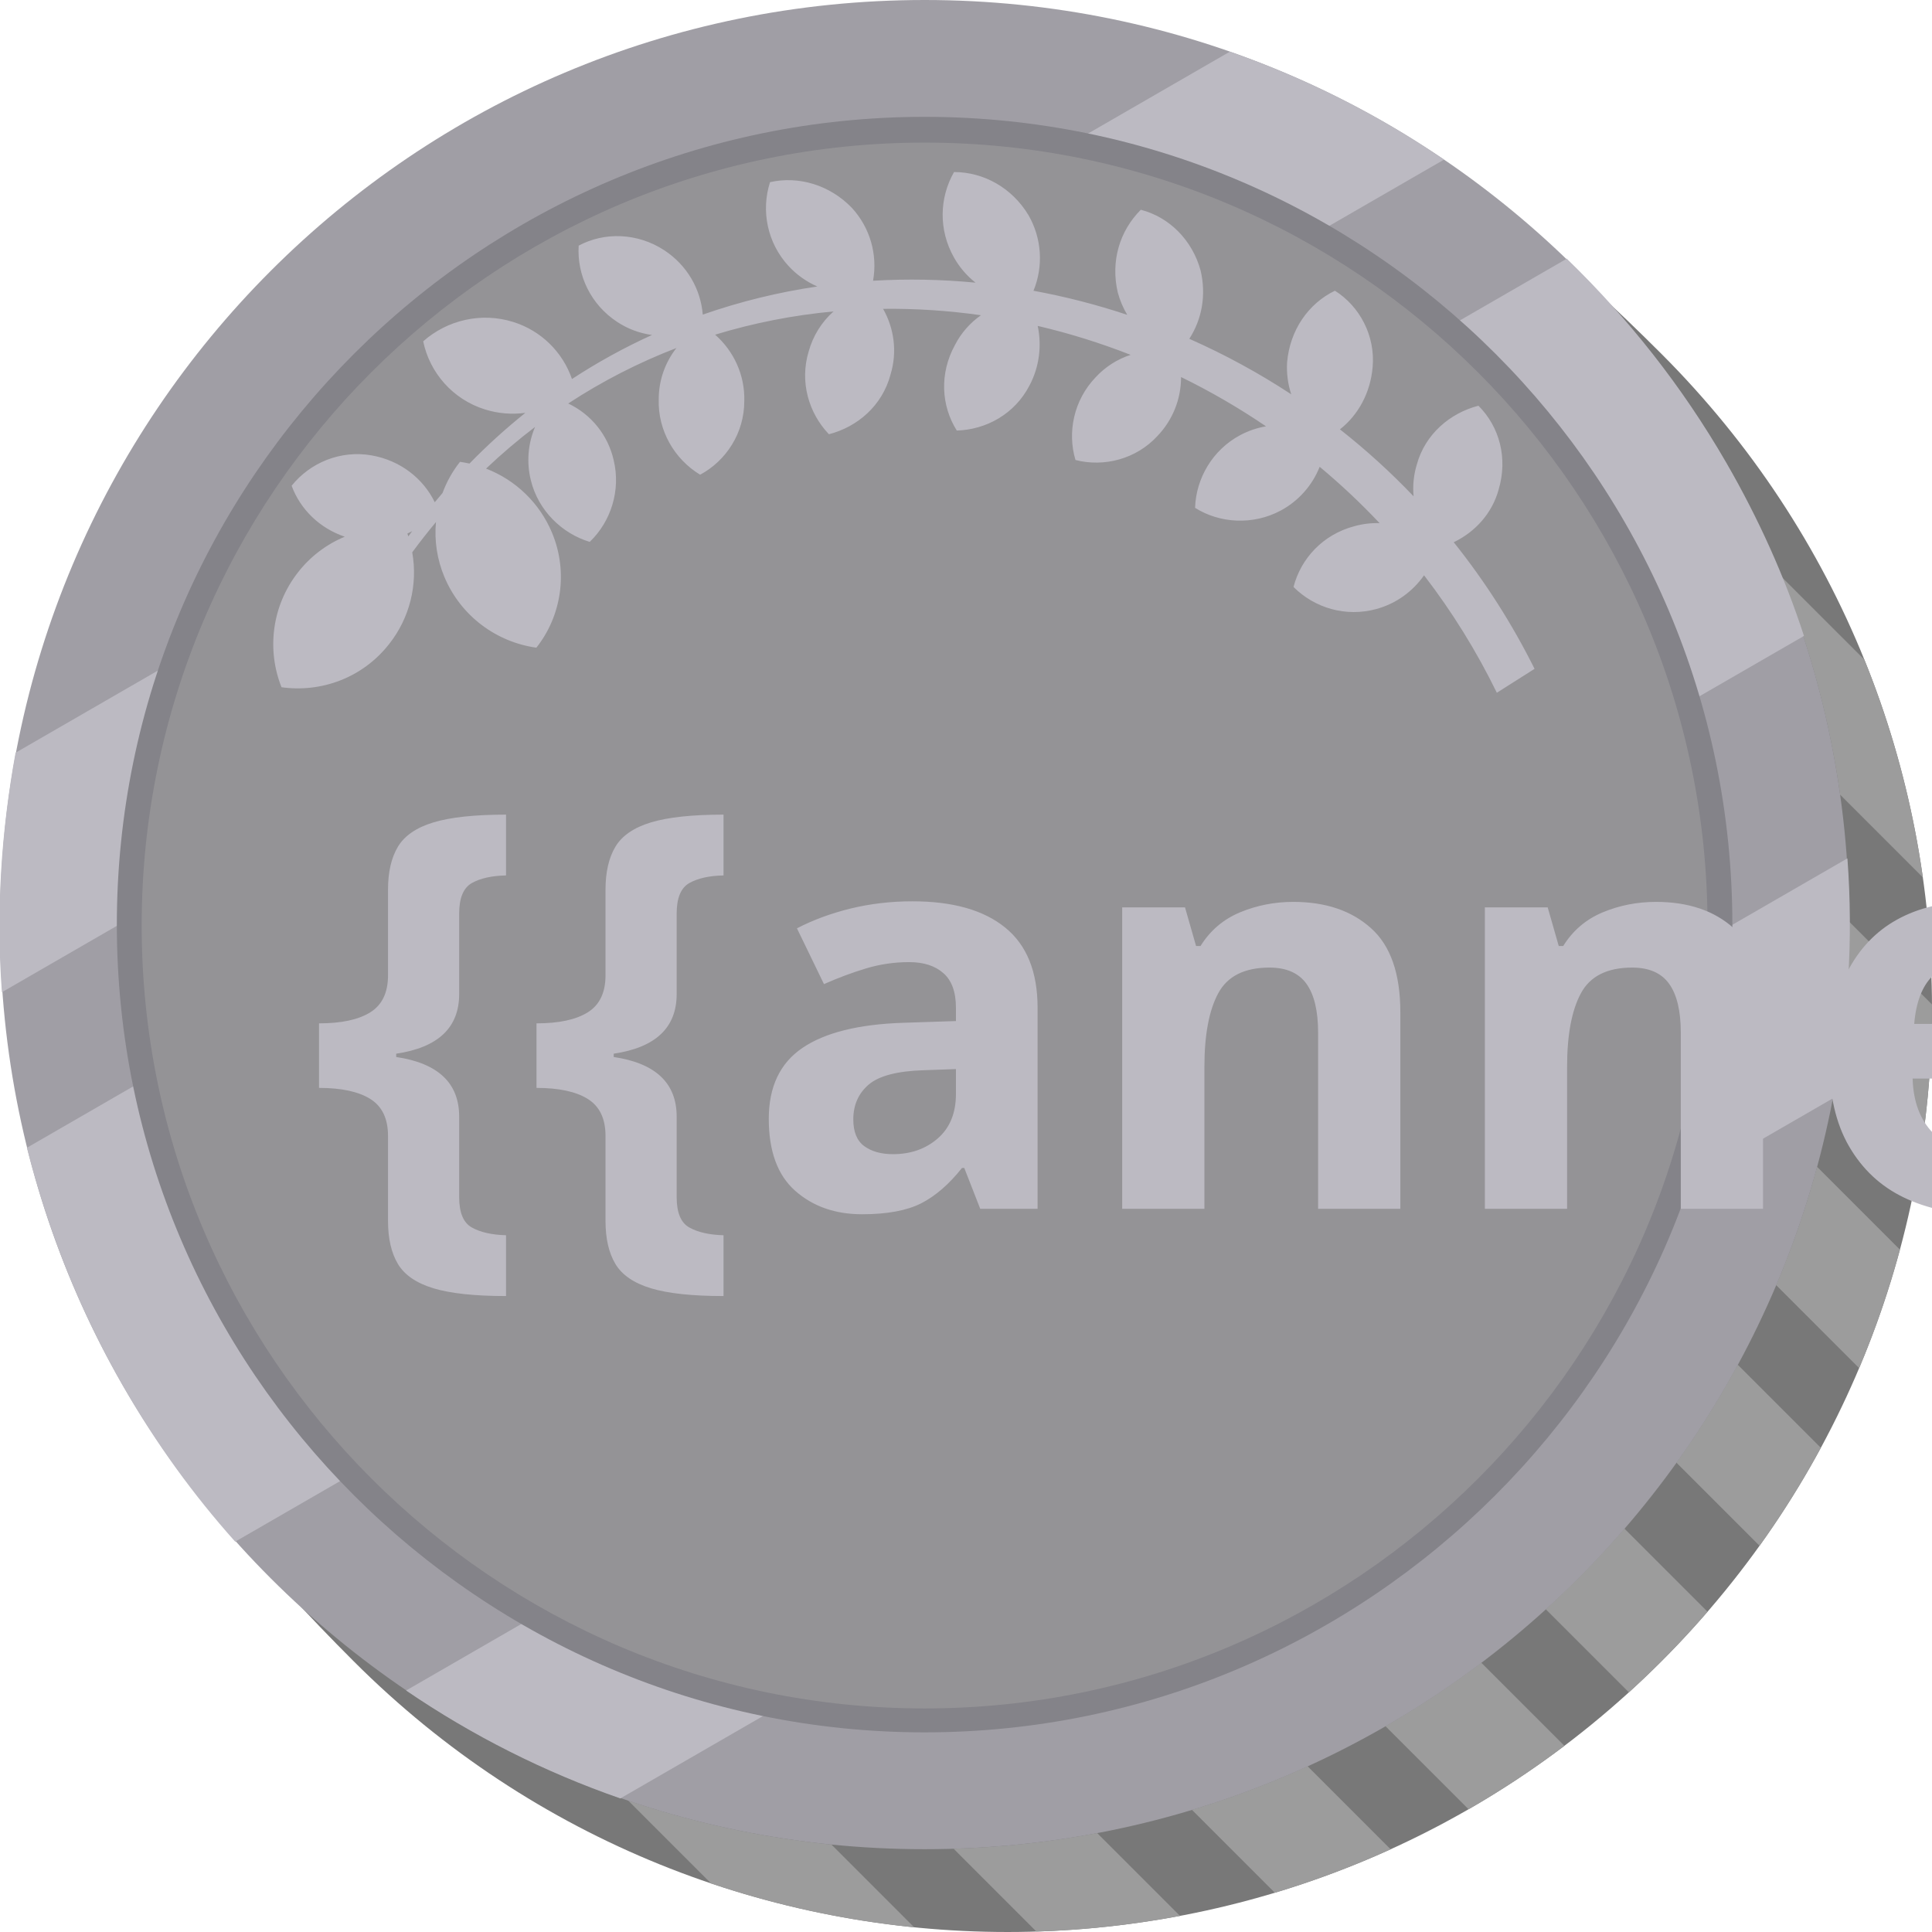
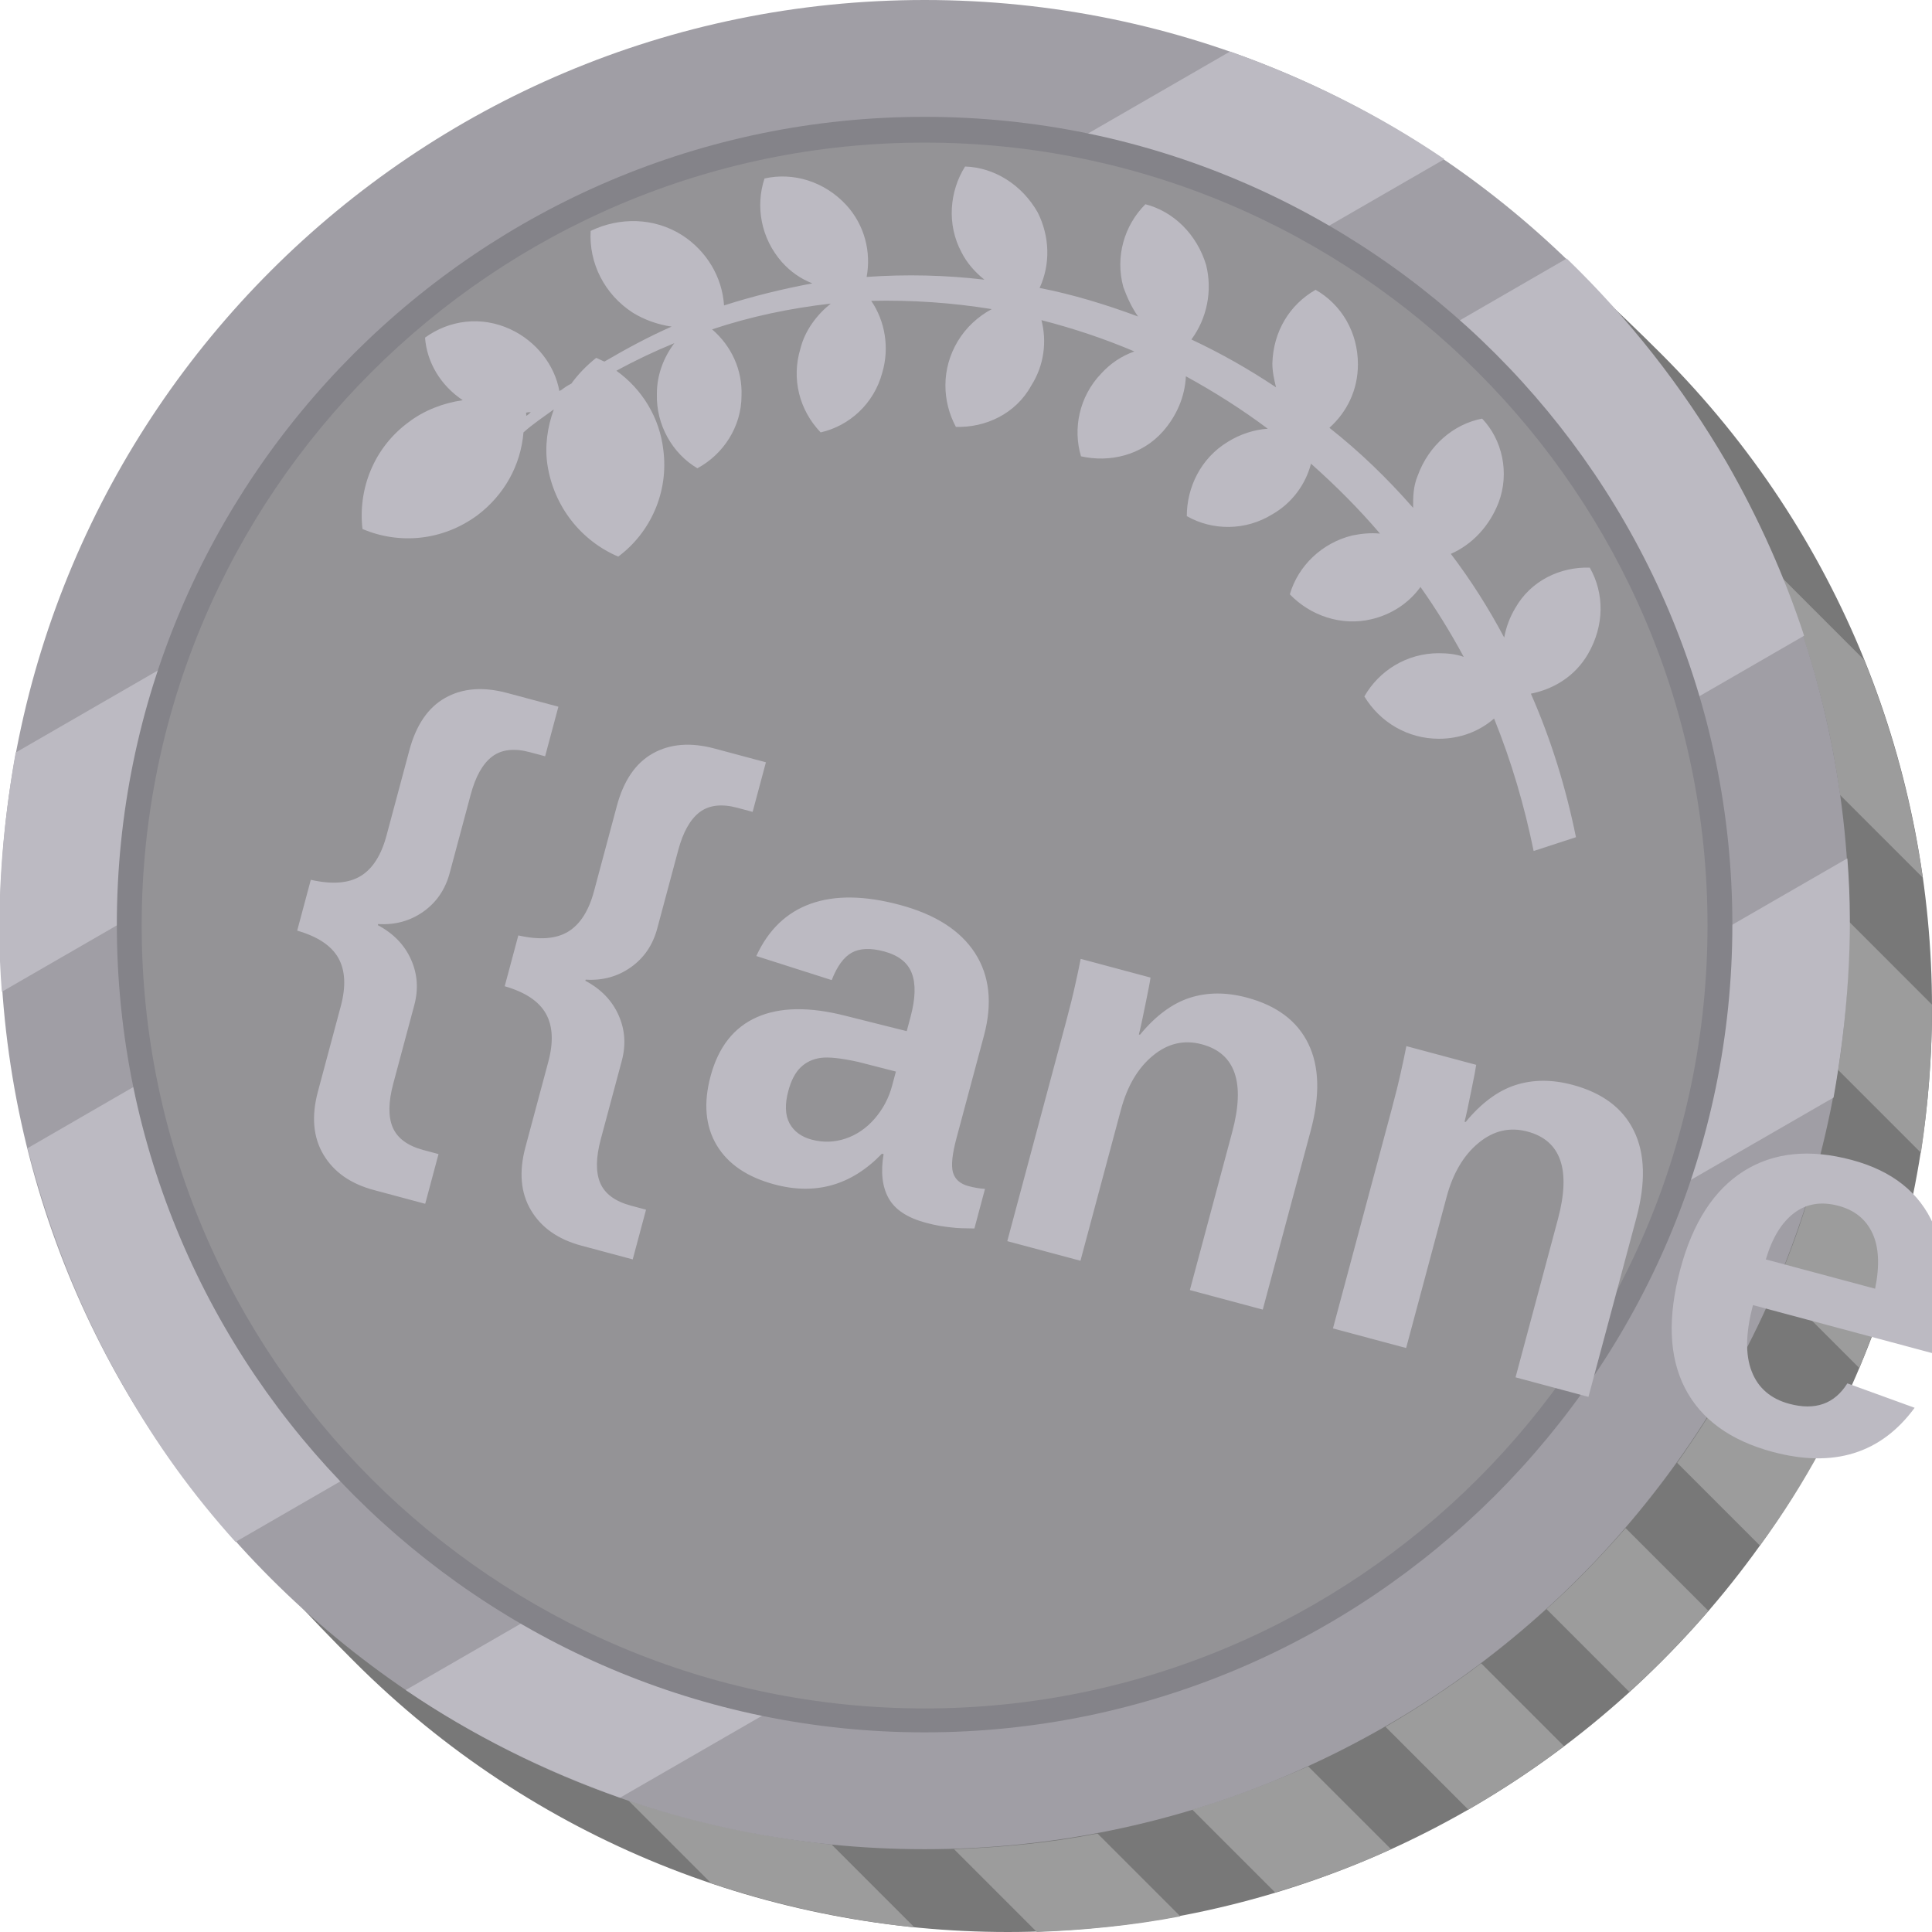
- <svg xmlns="http://www.w3.org/2000/svg" xml:space="preserve" fill-rule="evenodd" stroke-linejoin="round" stroke-miterlimit="2" clip-rule="evenodd" viewBox="0 0 210 210">
-   <path fill="#787878" d="M38.455 38.456c58.65-58.65 102.908-39.221 142.129 0 39.221 39.22 39.221 102.907 0 142.128-39.221 39.221-102.907 39.221-142.129 0-39.22-39.22-58.648-83.48 0-142.128Z" />
-   <path fill="#9c9c9c" d="M68.286 195.717a99.881 99.881 0 0 0 22.088 4.778l8.994 8.995a100.696 100.696 0 0 1-22.079-4.77l-9.003-9.003Zm44.368 14.234-9-9c5.316-.164 10.529-.742 15.607-1.702l9 9a101.165 101.165 0 0 1-15.607 1.702Zm25.917-4.217-9.008-9.008a99.972 99.972 0 0 0 12.569-4.74l9.023 9.023a99.868 99.868 0 0 1-12.584 4.725Zm21.057-9.075-9.033-9.033a100.63 100.63 0 0 0 10.413-6.899l9.036 9.036a99.977 99.977 0 0 1-10.416 6.896Zm17.425-12.71-9.035-9.034a101.21 101.21 0 0 0 8.55-8.762l9.035 9.035a101.447 101.447 0 0 1-8.55 8.762Zm14.202-15.931-9.036-9.036a100.574 100.574 0 0 0 6.669-10.642l9.03 9.03a99.703 99.703 0 0 1-6.663 10.648Zm10.826-19.309-9.02-9.02a99.802 99.802 0 0 0 4.449-12.86l9.005 9.005a100.123 100.123 0 0 1-4.434 12.875Zm6.687-23.446-9-9A101.1 101.1 0 0 0 201 100.5v-.316l9 9a101.193 101.193 0 0 1-1.232 16.079Zm.237-29.896-8.992-8.993a99.747 99.747 0 0 0-6.383-23.694l9.017 9.018a100.42 100.42 0 0 1 6.358 23.669Z" />
+ <svg xmlns="http://www.w3.org/2000/svg" data-name="Layer 1" viewBox="0 0 210 210">
+   <path fill="#787878" fill-rule="evenodd" d="M38.5 38.5c58.7-58.7 102.9-39.2 142.1 0 39.2 39.2 39.2 102.9 0 142.1s-102.9 39.2-142.1 0c-39.3-39.2-58.7-83.5 0-142.1Z" />
+   <path fill="#9c9c9c" fill-rule="evenodd" d="M68.3 195.7c7.2 2.4 14.6 4 22.1 4.8l9 9c-7.5-.8-14.9-2.4-22.1-4.8l-9-9Zm44.4 14.3-9-9c5.3-.2 10.5-.7 15.6-1.7l9 9c-5.2 1-10.4 1.5-15.6 1.7Zm25.9-4.3-9-9c4.3-1.3 8.5-2.9 12.6-4.7l9 9c-4.1 1.9-8.3 3.4-12.6 4.7Zm21-9-9-9c3.6-2.1 7.1-4.4 10.4-6.9l9 9c-3.3 2.5-6.8 4.8-10.4 6.9Zm17.5-12.8-9-9c3-2.7 5.9-5.7 8.6-8.8l9 9c-2.7 3.1-5.5 6-8.6 8.8Zm14.2-15.9-9-9c2.4-3.4 4.7-7 6.7-10.6l9 9c-2 3.7-4.2 7.2-6.7 10.6Zm10.8-19.3-9-9c1.8-4.2 3.3-8.5 4.4-12.9l9 9c-1.2 4.4-2.7 8.7-4.4 12.9Zm6.7-23.4-9-9c.8-5.2 1.2-10.5 1.2-15.8v-.3l9 9c0 5.4-.4 10.8-1.2 16.1Zm.2-29.9-9-9c-1.1-8.1-3.3-16.1-6.4-23.7l9 9c3.1 7.6 5.2 15.5 6.4 23.7Z" />
  <circle cx="100.5" cy="100.5" r="100.5" fill="#a09ea5" />
-   <path fill="#bcbac2" fill-rule="nonzero" d="M133.673 5.62a98.869 98.869 0 0 1 23.284 11.73L.207 107.85C-.454 99.108.14 90.336 1.69 81.82l131.982-76.2Zm36.703 22.573c6.565 6.37 12.428 13.725 17.278 22.125 3.5 6.062 6.344 12.388 8.431 18.804l-170.52 98.45c-4.563-5.103-8.569-10.642-12.119-16.79-4.8-8.314-8.237-17.068-10.522-26.026l167.402-96.65.05.087Zm30.43 65.107c.66 8.742.066 17.514-1.483 26.03L67.427 195.48a98.869 98.869 0 0 1-23.284-11.73L200.807 93.3Z" />
-   <path fill="#848389" fill-rule="nonzero" d="M100.5 188.3c48.3 0 87.8-39.4 87.8-87.8s-39.4-87.8-87.8-87.8c-48.3 0-87.8 39.4-87.8 87.8s39.5 87.8 87.8 87.8Z" />
-   <path fill="#949396" d="M100.5 185.7c46.9 0 85.1-38.2 85.1-85.1 0-46.9-38.2-85.1-85.1-85.1-46.9 0-85.1 38.2-85.1 85.1 0 46.8 38.2 85.1 85.1 85.1Z" />
-   <path fill="#bcbac2" d="M47.256 54.59c.28-.337.561-.671.845-1.002A12.247 12.247 0 0 1 50 50.2c.346.048.69.111 1.03.187a66.918 66.918 0 0 1 6.074-5.513c-1.44.196-2.939.086-4.404-.374-3.5-1.1-6-4-6.7-7.4 2.6-2.3 6.3-3.2 9.8-2.1a9.86 9.86 0 0 1 6.371 6.198 65.04 65.04 0 0 1 8.697-4.787A9.077 9.077 0 0 1 67.1 35c-2.9-1.9-4.4-5.1-4.2-8.3 2.8-1.5 6.4-1.4 9.3.5 2.505 1.641 3.965 4.252 4.188 6.996a67.508 67.508 0 0 1 12.452-3.057A9.31 9.31 0 0 1 85.7 28.9c-2.3-2.5-3-6-2-9.1 3.1-.7 6.5.3 8.9 2.8a9.264 9.264 0 0 1 2.297 7.916 71.953 71.953 0 0 1 11.138.208A9.247 9.247 0 0 1 103.7 28c-1.7-3-1.6-6.5 0-9.3 3.2 0 6.3 1.7 8.1 4.7a9.354 9.354 0 0 1 .536 8.203 75.477 75.477 0 0 1 10.188 2.618A9.785 9.785 0 0 1 121.5 31.8c-.8-3.4.2-6.7 2.5-9 3.1.8 5.6 3.3 6.5 6.6.632 2.686.141 5.31-1.228 7.427a76.483 76.483 0 0 1 11.079 6.032 9.38 9.38 0 0 1-.451-3.459c.3-3.5 2.3-6.4 5.2-7.8 2.7 1.7 4.4 4.9 4.1 8.3-.239 2.79-1.559 5.199-3.553 6.77a76.004 76.004 0 0 1 8.003 7.275A8.995 8.995 0 0 1 154 50.5c.9-3.3 3.6-5.6 6.7-6.4 2.3 2.3 3.2 5.7 2.2 9.1-.719 2.635-2.585 4.632-4.886 5.738A77.145 77.145 0 0 1 166.8 72.7l-4.1 2.6a74.574 74.574 0 0 0-7.91-12.766c-1.221 1.734-3.009 3.071-5.19 3.666-3.3.9-6.7-.1-9-2.4.8-3.1 3.2-5.7 6.6-6.6a9.111 9.111 0 0 1 2.755-.338 74.507 74.507 0 0 0-6.512-6.124A9.287 9.287 0 0 1 139.2 55.5c-3 1.6-6.6 1.4-9.3-.3.1-3.2 1.9-6.3 4.9-7.9a9.3 9.3 0 0 1 2.809-.96 74.808 74.808 0 0 0-9.232-5.357A9.236 9.236 0 0 1 125.8 47.4c-2.3 2.5-5.8 3.4-8.9 2.6-.9-3-.2-6.5 2.2-9a8.894 8.894 0 0 1 3.793-2.429 73.247 73.247 0 0 0-10.099-3.146c.449 2.122.193 4.437-.894 6.475-1.6 3.1-4.7 4.8-7.9 4.9-1.7-2.7-1.9-6.2-.2-9.3a8.907 8.907 0 0 1 2.825-3.235 69.345 69.345 0 0 0-10.637-.695c1.182 2.089 1.567 4.638.812 7.13-.9 3.4-3.6 5.7-6.7 6.5-2.2-2.3-3.2-5.7-2.2-9a9.061 9.061 0 0 1 2.699-4.348 64.497 64.497 0 0 0-12.868 2.526c2.024 1.779 3.252 4.397 3.169 7.222 0 3.5-2 6.5-4.8 8-2.8-1.7-4.6-4.8-4.5-8.2 0-2.113.729-4.044 1.923-5.572a62.159 62.159 0 0 0-11.759 6.03A9.019 9.019 0 0 1 66.7 50c.8 3.3-.3 6.7-2.6 8.9-3-.9-5.6-3.4-6.4-6.7a9.164 9.164 0 0 1 .459-5.795 64.773 64.773 0 0 0-5.327 4.53A12.719 12.719 0 0 1 60 57.9c1.8 4.3 1 9.1-1.7 12.5-4.3-.6-8.2-3.4-10-7.7a12.437 12.437 0 0 1-.913-5.954 72.106 72.106 0 0 0-2.579 3.288A12.539 12.539 0 0 1 42.3 70c-2.9 3.7-7.4 5.3-11.7 4.7-1.6-4-1.1-8.8 1.8-12.5a12.504 12.504 0 0 1 5.076-3.863c-2.721-.915-4.835-2.97-5.776-5.537 2-2.5 5.3-3.9 8.7-3.3 3.087.545 5.597 2.491 6.856 5.09Zm-2.974 3.406c.036.102.07.205.103.308.137-.19.275-.379.413-.567a8.875 8.875 0 0 1-.516.259Z" />
-   <text fill="#bcbac2" x="33.768" y="131.39" font-family="sans-serif" font-size="60" font-weight="700">{{annee}}</text>
-   <defs>
-     <linearGradient id="silver-a" x1="0" x2="1" y1="0" y2="0" gradientTransform="matrix(0 -175.6 175.6 0 100.507 188.3)" gradientUnits="userSpaceOnUse">
-       <stop offset="0" stop-color="#777" />
-       <stop offset="1" stop-color="#959595" />
-     </linearGradient>
-     <linearGradient id="silver-b" x1="0" x2="1" y1="0" y2="0" gradientTransform="rotate(90 46.167 58.989) scale(175.966)" gradientUnits="userSpaceOnUse">
-       <stop offset="0" stop-color="#a5a5a5" />
-       <stop offset="1" stop-color="#7e7e7e" />
-     </linearGradient>
-   </defs>
+   <path fill="#bcbac2" d="M133.7 5.6c8.2 2.9 16.1 6.8 23.3 11.7L.2 107.8c-.7-8.7 0-17.5 1.5-26l132-76.2Zm36.7 22.6c6.6 6.4 12.4 13.7 17.3 22.1 3.5 6.1 6.3 12.4 8.4 18.8L25.6 167.6C21 162.5 17 157 13.5 150.8c-4.8-8.3-8.2-17.1-10.5-26l167.3-96.7Zm30.4 65.1c.7 8.7 0 17.5-1.5 26L67.4 195.4c-8.2-2.9-16.1-6.8-23.3-11.7l156.7-90.4Z" />
+   <path fill="#848389" d="M100.5 188.3c48.3 0 87.8-39.4 87.8-87.8s-39.4-87.8-87.8-87.8-87.8 39.4-87.8 87.8 39.5 87.8 87.8 87.8Z" />
+   <path fill="#949396" fill-rule="evenodd" d="M100.5 185.7c46.9 0 85.1-38.2 85.1-85.1s-38.2-85.1-85.1-85.1-85.1 38.2-85.1 85.1 38.2 85.1 85.1 85.1Z" />
+   <path fill="#bcbac2" fill-rule="evenodd" d="M61 42.4c.4-.3.7-.5 1.1-.7.8-1.1 1.7-2 2.7-2.8.3.1.6.3.9.4 2.4-1.4 4.8-2.7 7.3-3.8-1.4-.2-2.9-.7-4.2-1.5-3.1-2-4.8-5.4-4.6-8.9 3.1-1.5 6.9-1.5 10 .5 2.6 1.7 4.3 4.5 4.5 7.6 3.1-1 6.4-1.8 9.6-2.4-1.3-.5-2.4-1.3-3.3-2.3-2.3-2.6-2.9-6.1-1.9-9.1 3.1-.7 6.5.3 8.9 2.9 2 2.2 2.7 5.1 2.2 7.8 4.3-.3 8.6-.2 12.8.3-1-.8-1.9-1.8-2.5-3-1.6-3-1.3-6.6.4-9.3 3.2.1 6.2 2 7.9 5 1.3 2.6 1.4 5.6.2 8.2 3.6.7 7.2 1.8 10.7 3.1-.7-1-1.2-2.1-1.6-3.2-.9-3.3.1-6.7 2.4-9 3.1.8 5.6 3.3 6.6 6.6.7 2.8.1 5.8-1.6 8.1 3.2 1.5 6.2 3.2 9.2 5.2-.2-.8-.4-1.7-.4-2.6.1-3.5 1.9-6.4 4.7-8 2.8 1.6 4.6 4.6 4.6 8.1 0 2.8-1.2 5.2-3.1 6.9 3.3 2.6 6.3 5.5 9.1 8.7 0-1.2 0-2.3.5-3.5 1.2-3.3 3.9-5.6 7-6.2 2.2 2.3 3 5.9 1.8 9.1-1 2.6-2.9 4.6-5.2 5.6 2.2 2.9 4.1 5.9 5.8 9.1.2-1.1.6-2.2 1.2-3.2 1.7-3 4.9-4.5 8.1-4.4 1.6 2.8 1.6 6.3-.2 9.4-1.4 2.4-3.7 3.8-6.2 4.3 2.2 5 3.8 10.2 4.9 15.6l-4.6 1.5c-1-4.9-2.4-9.7-4.3-14.4-1.6 1.4-3.7 2.2-6 2.2-3.4 0-6.4-1.8-8.1-4.6 1.6-2.8 4.6-4.7 8.1-4.7.9 0 1.9.1 2.7.4-1.4-2.6-3-5.2-4.7-7.6-1.3 1.8-3.2 3-5.3 3.5-3.3.8-6.7-.4-8.9-2.7.9-3.1 3.5-5.6 6.8-6.4 1-.2 2-.3 3-.2-2.3-2.7-4.8-5.2-7.5-7.6-.6 2.3-2.1 4.3-4.2 5.5-2.9 1.8-6.5 1.8-9.3.2 0-3.1 1.5-6.3 4.5-8.1 1.3-.8 2.8-1.3 4.3-1.4-2.8-2.1-5.8-4-8.9-5.7-.1 2.2-1 4.3-2.5 6-2.3 2.6-5.8 3.4-8.9 2.7-.9-3-.2-6.5 2.2-9 1-1.1 2.2-1.9 3.6-2.4-3.3-1.4-6.6-2.5-10.1-3.4.6 2.3.3 4.9-1.1 7.1-1.7 3.1-5 4.6-8.2 4.5-1.5-2.8-1.6-6.3.2-9.3.9-1.5 2.2-2.7 3.7-3.5-4.3-.7-8.7-1-13.1-.9 1.5 2.2 2 5.1 1.2 7.8-.9 3.4-3.6 5.8-6.7 6.5-2.3-2.4-3.2-5.8-2.2-9.1.5-2 1.8-3.7 3.3-4.9-4.4.5-8.7 1.4-12.9 2.8 2.1 1.8 3.3 4.4 3.2 7.2 0 3.4-2 6.4-4.8 7.9-2.7-1.6-4.5-4.7-4.4-8.1 0-2 .7-3.9 1.9-5.5-2.2.9-4.3 1.9-6.3 3 2.8 2 4.7 5.1 5.1 8.6.6 4.6-1.4 9-4.9 11.6-4-1.7-7-5.4-7.7-10-.3-2 0-4.1.7-6-1.1.8-2.3 1.6-3.3 2.5-.3 3.6-2.1 6.8-5 9-3.8 2.8-8.5 3.2-12.5 1.5-.5-4.3 1.2-8.8 5-11.6 1.7-1.3 3.8-2.1 5.9-2.4-2.4-1.6-3.9-4.1-4.1-6.8 2.6-1.9 6.1-2.4 9.3-.9 2.8 1.3 4.8 3.9 5.3 6.7Zm-3.8 2.5v.3c.2-.1.4-.3.5-.4-.2 0-.4 0-.6.1Z" />
+   <text fill="#bcbac2" font-family="Arial-BoldMT,Arial" font-size="60" font-weight="700" style="isolation:isolate" transform="rotate(15 -415.49 163.27)">
+     <tspan x="0" y="0">{{annee}}</tspan>
+   </text>
</svg>
